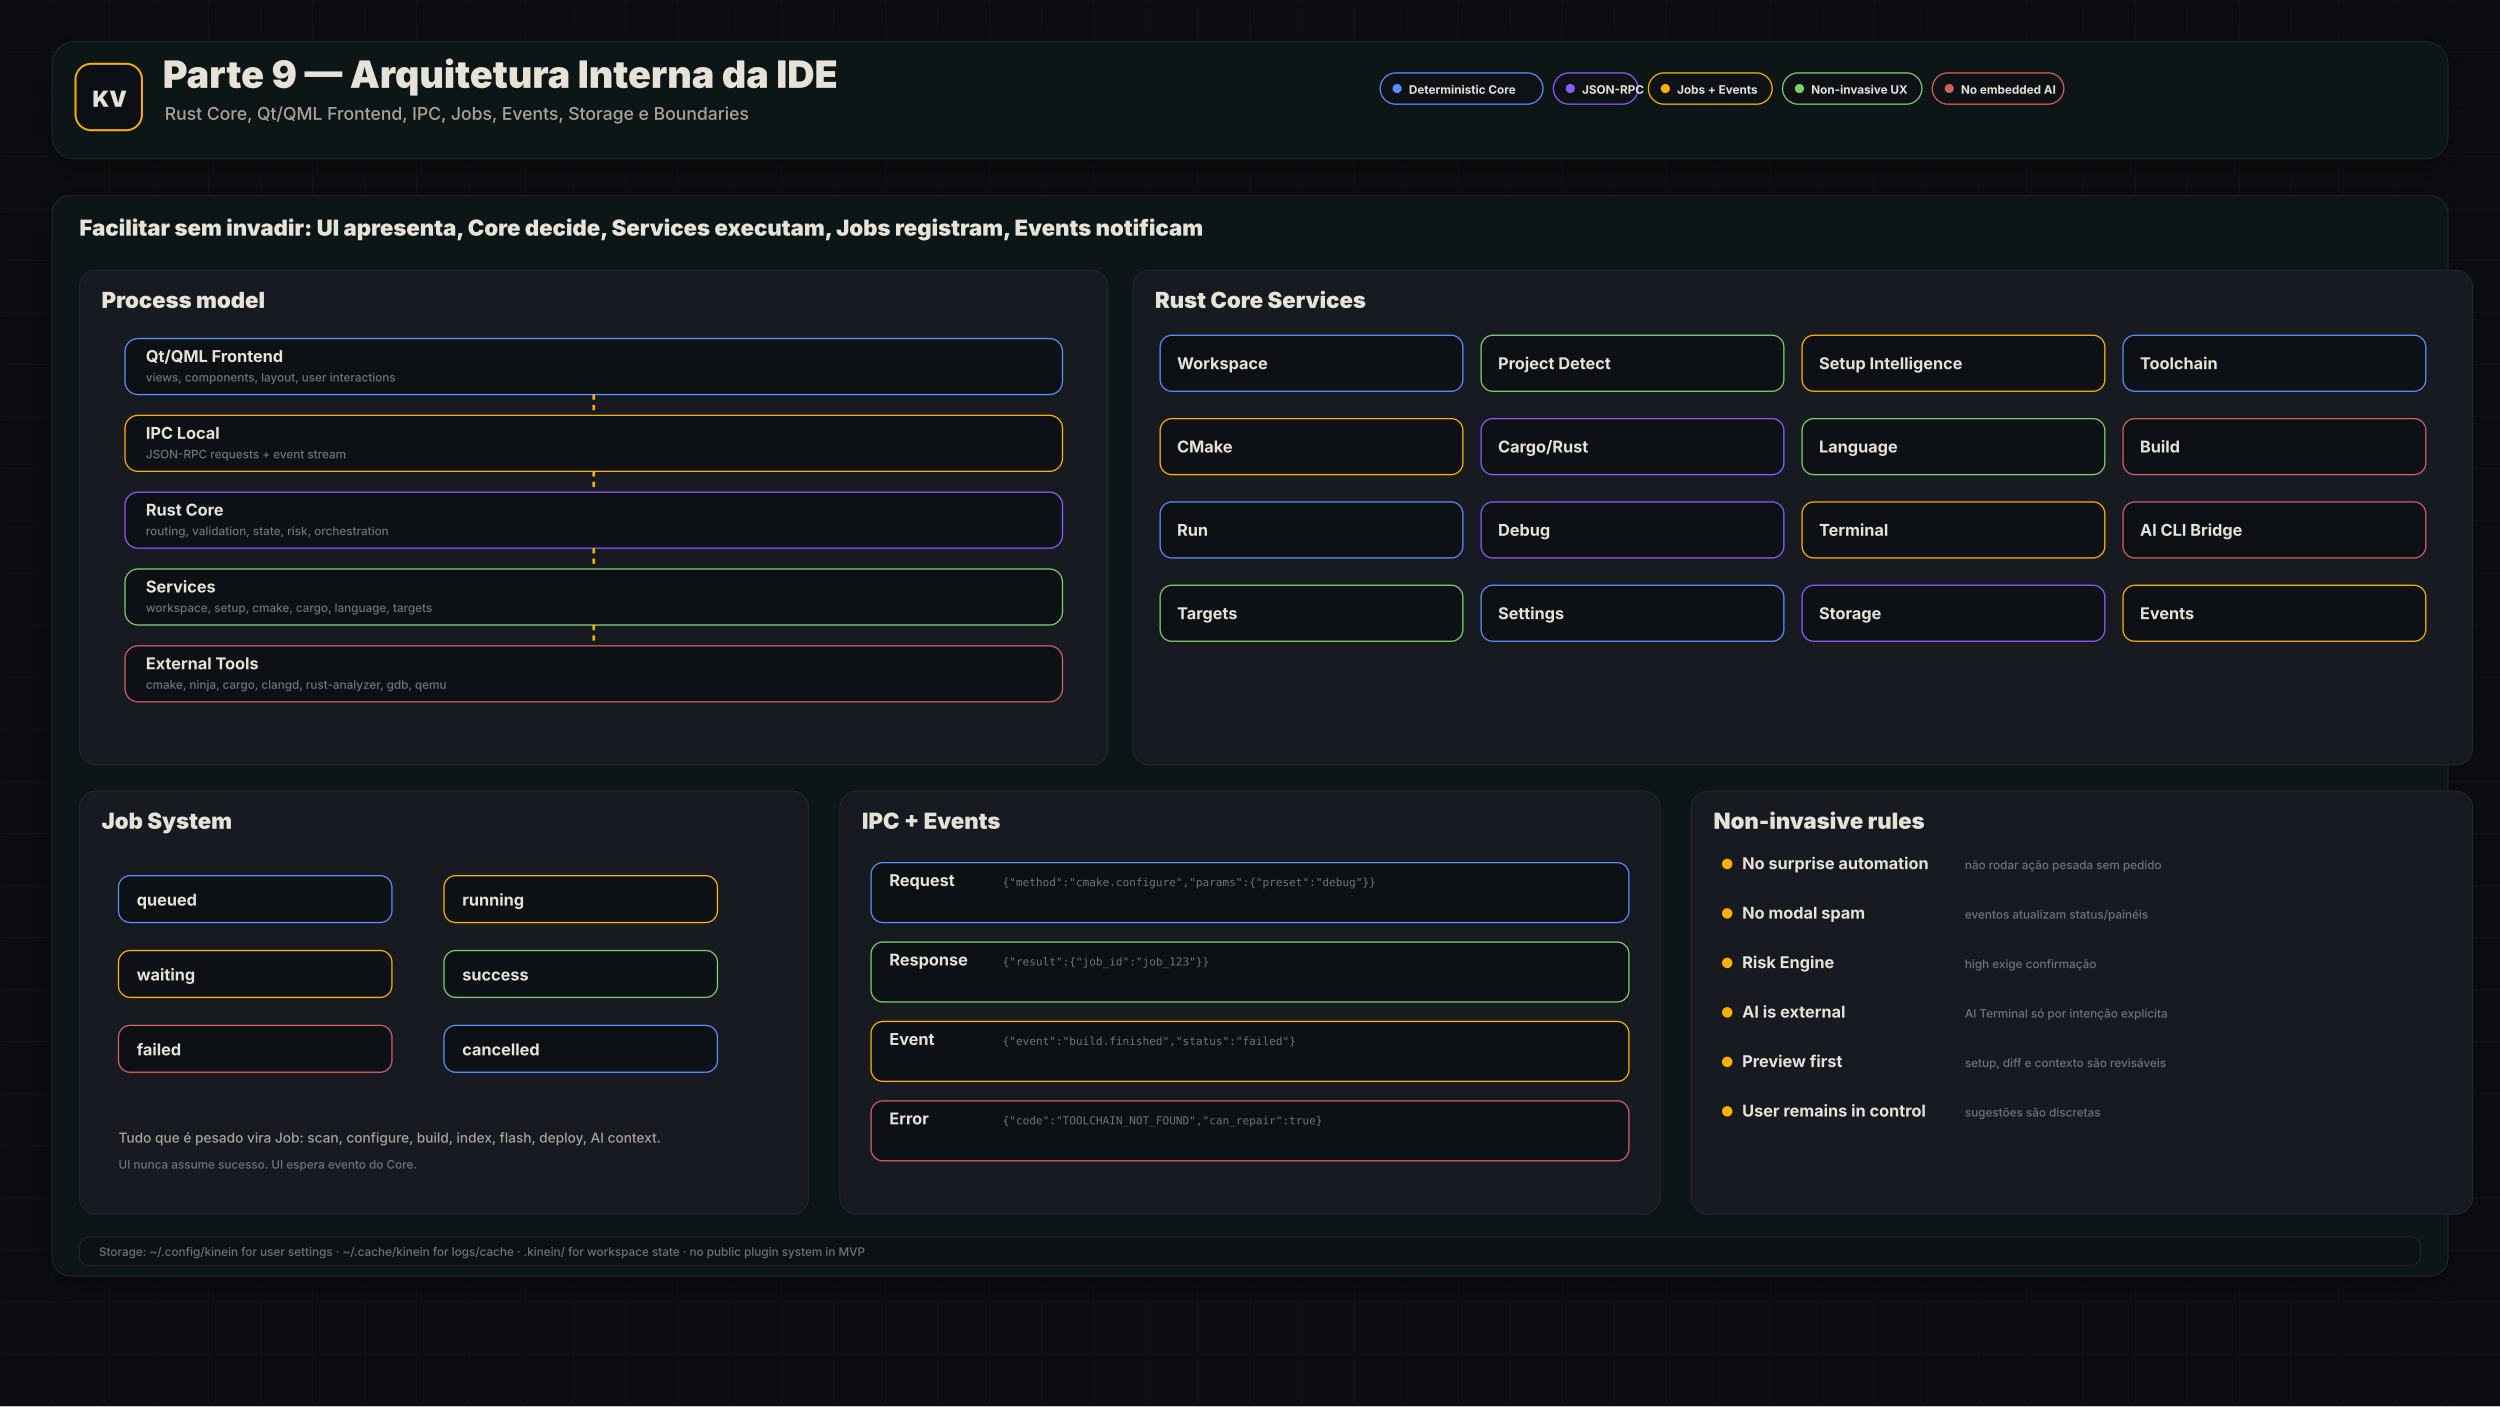
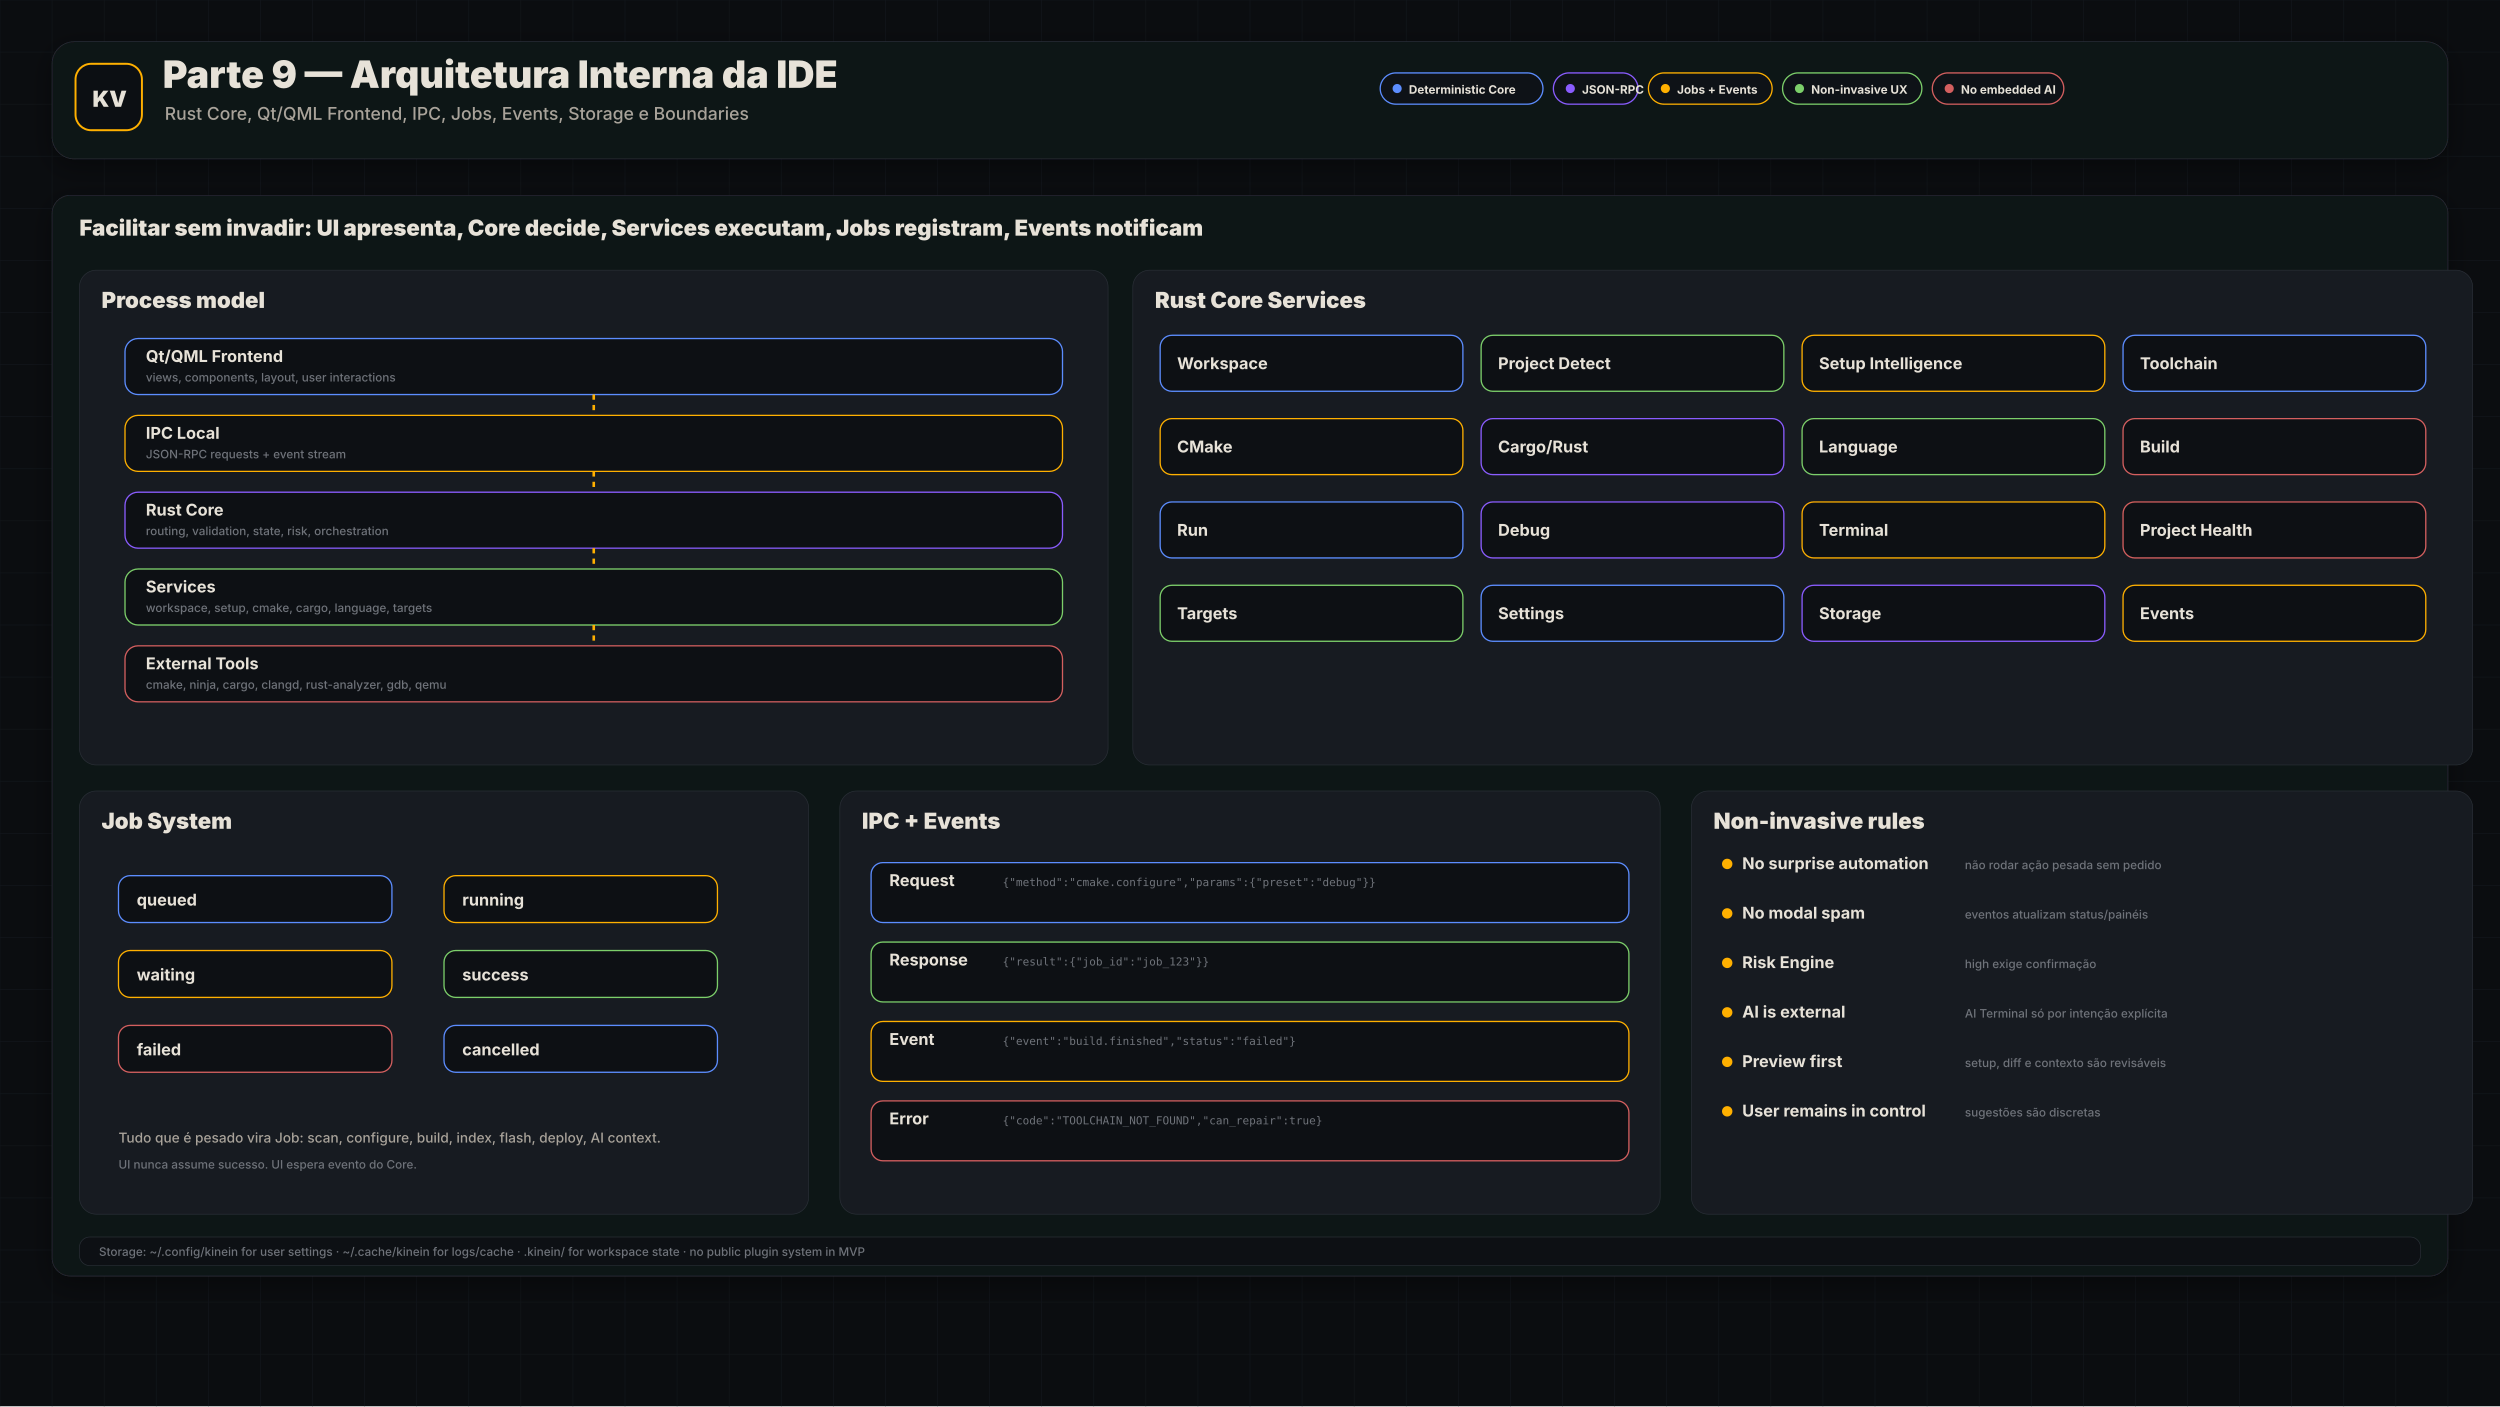
<svg xmlns="http://www.w3.org/2000/svg" width="3840" height="2160" viewBox="0 0 3840 2160">
  <defs>
    <filter id="shadow" x="-20%" y="-20%" width="140%" height="140%">
      <feDropShadow dx="0" dy="12" stdDeviation="20" flood-color="#000000" flood-opacity="0.38" />
    </filter>
    <linearGradient id="kvgrad" x1="0" y1="0" x2="1" y2="1">
      <stop offset="0%" stop-color="#E7E2D8" />
      <stop offset="52%" stop-color="#FFB000" />
      <stop offset="100%" stop-color="#8A5CFF" />
    </linearGradient>
    <style>
      .title { font-family: Inter, Segoe UI, Arial, sans-serif; font-size: 58px; font-weight: 850; fill: #E7E2D8; }
      .subtitle { font-family: Inter, Segoe UI, Arial, sans-serif; font-size: 27px; font-weight: 500; fill: #A9A39A; }
      .h1 { font-family: Inter, Segoe UI, Arial, sans-serif; font-size: 34px; font-weight: 850; fill: #E7E2D8; }
      .h2 { font-family: Inter, Segoe UI, Arial, sans-serif; font-size: 25px; font-weight: 750; fill: #E7E2D8; }
      .body { font-family: Inter, Segoe UI, Arial, sans-serif; font-size: 21px; font-weight: 450; fill: #A9A39A; }
      .small { font-family: Inter, Segoe UI, Arial, sans-serif; font-size: 18px; font-weight: 450; fill: #6F737A; }
      .code { font-family: JetBrains Mono, Consolas, monospace; font-size: 19px; fill: #A9A39A; }
      .code2 { font-family: JetBrains Mono, Consolas, monospace; font-size: 17px; fill: #6F737A; }
      .label { font-family: Inter, Segoe UI, Arial, sans-serif; font-size: 16px; font-weight: 850; fill: #6F737A; letter-spacing: 1.4px; }
      .pill { font-family: Inter, Segoe UI, Arial, sans-serif; font-size: 18px; font-weight: 750; fill: #E7E2D8; }
    </style>
  </defs>
  <rect width="3840" height="2160" fill="#0B0D10" />
  <line x1="0" y1="0" x2="0" y2="2160" stroke="#12161B" stroke-width="1" />
  <line x1="80" y1="0" x2="80" y2="2160" stroke="#12161B" stroke-width="1" />
  <line x1="160" y1="0" x2="160" y2="2160" stroke="#12161B" stroke-width="1" />
  <line x1="240" y1="0" x2="240" y2="2160" stroke="#12161B" stroke-width="1" />
  <line x1="320" y1="0" x2="320" y2="2160" stroke="#12161B" stroke-width="1" />
  <line x1="400" y1="0" x2="400" y2="2160" stroke="#12161B" stroke-width="1" />
  <line x1="480" y1="0" x2="480" y2="2160" stroke="#12161B" stroke-width="1" />
  <line x1="560" y1="0" x2="560" y2="2160" stroke="#12161B" stroke-width="1" />
  <line x1="640" y1="0" x2="640" y2="2160" stroke="#12161B" stroke-width="1" />
  <line x1="720" y1="0" x2="720" y2="2160" stroke="#12161B" stroke-width="1" />
  <line x1="800" y1="0" x2="800" y2="2160" stroke="#12161B" stroke-width="1" />
  <line x1="880" y1="0" x2="880" y2="2160" stroke="#12161B" stroke-width="1" />
  <line x1="960" y1="0" x2="960" y2="2160" stroke="#12161B" stroke-width="1" />
  <line x1="1040" y1="0" x2="1040" y2="2160" stroke="#12161B" stroke-width="1" />
  <line x1="1120" y1="0" x2="1120" y2="2160" stroke="#12161B" stroke-width="1" />
  <line x1="1200" y1="0" x2="1200" y2="2160" stroke="#12161B" stroke-width="1" />
  <line x1="1280" y1="0" x2="1280" y2="2160" stroke="#12161B" stroke-width="1" />
  <line x1="1360" y1="0" x2="1360" y2="2160" stroke="#12161B" stroke-width="1" />
  <line x1="1440" y1="0" x2="1440" y2="2160" stroke="#12161B" stroke-width="1" />
  <line x1="1520" y1="0" x2="1520" y2="2160" stroke="#12161B" stroke-width="1" />
  <line x1="1600" y1="0" x2="1600" y2="2160" stroke="#12161B" stroke-width="1" />
  <line x1="1680" y1="0" x2="1680" y2="2160" stroke="#12161B" stroke-width="1" />
  <line x1="1760" y1="0" x2="1760" y2="2160" stroke="#12161B" stroke-width="1" />
  <line x1="1840" y1="0" x2="1840" y2="2160" stroke="#12161B" stroke-width="1" />
  <line x1="1920" y1="0" x2="1920" y2="2160" stroke="#12161B" stroke-width="1" />
  <line x1="2000" y1="0" x2="2000" y2="2160" stroke="#12161B" stroke-width="1" />
  <line x1="2080" y1="0" x2="2080" y2="2160" stroke="#12161B" stroke-width="1" />
  <line x1="2160" y1="0" x2="2160" y2="2160" stroke="#12161B" stroke-width="1" />
  <line x1="2240" y1="0" x2="2240" y2="2160" stroke="#12161B" stroke-width="1" />
  <line x1="2320" y1="0" x2="2320" y2="2160" stroke="#12161B" stroke-width="1" />
  <line x1="2400" y1="0" x2="2400" y2="2160" stroke="#12161B" stroke-width="1" />
  <line x1="2480" y1="0" x2="2480" y2="2160" stroke="#12161B" stroke-width="1" />
  <line x1="2560" y1="0" x2="2560" y2="2160" stroke="#12161B" stroke-width="1" />
  <line x1="2640" y1="0" x2="2640" y2="2160" stroke="#12161B" stroke-width="1" />
  <line x1="2720" y1="0" x2="2720" y2="2160" stroke="#12161B" stroke-width="1" />
  <line x1="2800" y1="0" x2="2800" y2="2160" stroke="#12161B" stroke-width="1" />
  <line x1="2880" y1="0" x2="2880" y2="2160" stroke="#12161B" stroke-width="1" />
  <line x1="2960" y1="0" x2="2960" y2="2160" stroke="#12161B" stroke-width="1" />
  <line x1="3040" y1="0" x2="3040" y2="2160" stroke="#12161B" stroke-width="1" />
  <line x1="3120" y1="0" x2="3120" y2="2160" stroke="#12161B" stroke-width="1" />
  <line x1="3200" y1="0" x2="3200" y2="2160" stroke="#12161B" stroke-width="1" />
  <line x1="3280" y1="0" x2="3280" y2="2160" stroke="#12161B" stroke-width="1" />
  <line x1="3360" y1="0" x2="3360" y2="2160" stroke="#12161B" stroke-width="1" />
  <line x1="3440" y1="0" x2="3440" y2="2160" stroke="#12161B" stroke-width="1" />
  <line x1="3520" y1="0" x2="3520" y2="2160" stroke="#12161B" stroke-width="1" />
  <line x1="3600" y1="0" x2="3600" y2="2160" stroke="#12161B" stroke-width="1" />
  <line x1="3680" y1="0" x2="3680" y2="2160" stroke="#12161B" stroke-width="1" />
  <line x1="3760" y1="0" x2="3760" y2="2160" stroke="#12161B" stroke-width="1" />
  <line x1="0" y1="0" x2="3840" y2="0" stroke="#12161B" stroke-width="1" />
  <line x1="0" y1="80" x2="3840" y2="80" stroke="#12161B" stroke-width="1" />
  <line x1="0" y1="160" x2="3840" y2="160" stroke="#12161B" stroke-width="1" />
  <line x1="0" y1="240" x2="3840" y2="240" stroke="#12161B" stroke-width="1" />
  <line x1="0" y1="320" x2="3840" y2="320" stroke="#12161B" stroke-width="1" />
  <line x1="0" y1="400" x2="3840" y2="400" stroke="#12161B" stroke-width="1" />
  <line x1="0" y1="480" x2="3840" y2="480" stroke="#12161B" stroke-width="1" />
  <line x1="0" y1="560" x2="3840" y2="560" stroke="#12161B" stroke-width="1" />
  <line x1="0" y1="640" x2="3840" y2="640" stroke="#12161B" stroke-width="1" />
  <line x1="0" y1="720" x2="3840" y2="720" stroke="#12161B" stroke-width="1" />
  <line x1="0" y1="800" x2="3840" y2="800" stroke="#12161B" stroke-width="1" />
  <line x1="0" y1="880" x2="3840" y2="880" stroke="#12161B" stroke-width="1" />
  <line x1="0" y1="960" x2="3840" y2="960" stroke="#12161B" stroke-width="1" />
  <line x1="0" y1="1040" x2="3840" y2="1040" stroke="#12161B" stroke-width="1" />
  <line x1="0" y1="1120" x2="3840" y2="1120" stroke="#12161B" stroke-width="1" />
  <line x1="0" y1="1200" x2="3840" y2="1200" stroke="#12161B" stroke-width="1" />
  <line x1="0" y1="1280" x2="3840" y2="1280" stroke="#12161B" stroke-width="1" />
  <line x1="0" y1="1360" x2="3840" y2="1360" stroke="#12161B" stroke-width="1" />
  <line x1="0" y1="1440" x2="3840" y2="1440" stroke="#12161B" stroke-width="1" />
  <line x1="0" y1="1520" x2="3840" y2="1520" stroke="#12161B" stroke-width="1" />
  <line x1="0" y1="1600" x2="3840" y2="1600" stroke="#12161B" stroke-width="1" />
  <line x1="0" y1="1680" x2="3840" y2="1680" stroke="#12161B" stroke-width="1" />
  <line x1="0" y1="1760" x2="3840" y2="1760" stroke="#12161B" stroke-width="1" />
  <line x1="0" y1="1840" x2="3840" y2="1840" stroke="#12161B" stroke-width="1" />
  <line x1="0" y1="1920" x2="3840" y2="1920" stroke="#12161B" stroke-width="1" />
  <line x1="0" y1="2000" x2="3840" y2="2000" stroke="#12161B" stroke-width="1" />
  <line x1="0" y1="2080" x2="3840" y2="2080" stroke="#12161B" stroke-width="1" />
  <rect x="80" y="64" width="3680" height="180" rx="34" fill="#111418" stroke="#2A2F37" filter="url(#shadow)" />
  <rect x="116" y="98" width="102" height="102" rx="24" fill="#0C0F13" stroke="#FFB000" stroke-width="3" />
  <text x="142" y="164" class="h1" fill="url(#kvgrad)">KV</text>
  <text x="250" y="135" class="title">Parte 9 — Arquitetura Interna da IDE</text>
  <text x="253" y="184" class="subtitle">Rust Core, Qt/QML Frontend, IPC, Jobs, Events, Storage e Boundaries</text>
  <rect x="2120" y="112" width="250" height="48" rx="24" fill="#0E1217" stroke="#5C8DFF" stroke-width="2" />
  <circle cx="2146" cy="136" r="7" fill="#5C8DFF" />
  <text x="2164" y="144" class="pill">Deterministic Core</text>
  <rect x="2386" y="112" width="130" height="48" rx="24" fill="#0E1217" stroke="#8A5CFF" stroke-width="2" />
  <circle cx="2412" cy="136" r="7" fill="#8A5CFF" />
  <text x="2430" y="144" class="pill">JSON-RPC</text>
  <rect x="2532" y="112" width="190" height="48" rx="24" fill="#0E1217" stroke="#FFB000" stroke-width="2" />
  <circle cx="2558" cy="136" r="7" fill="#FFB000" />
  <text x="2576" y="144" class="pill">Jobs + Events</text>
  <rect x="2738" y="112" width="214" height="48" rx="24" fill="#0E1217" stroke="#7CCF6A" stroke-width="2" />
  <circle cx="2764" cy="136" r="7" fill="#7CCF6A" />
  <text x="2782" y="144" class="pill">Non-invasive UX</text>
  <rect x="2968" y="112" width="202" height="48" rx="24" fill="#0E1217" stroke="#D45F5F" stroke-width="2" />
  <circle cx="2994" cy="136" r="7" fill="#D45F5F" />
  <text x="3012" y="144" class="pill">No embedded AI</text>
  <rect x="80" y="300" width="3680" height="1660" rx="28" fill="#111418" stroke="#2A2F37" filter="url(#shadow)" />
  <text x="122" y="362" class="h1">Facilitar sem invadir: UI apresenta, Core decide, Services executam, Jobs registram, Events notificam</text>
  <rect x="122" y="415" width="1580" height="760" rx="26" fill="#171B21" stroke="#2A2F37" />
  <text x="156" y="473" class="h1">Process model</text>
  <rect x="192" y="520" width="1440" height="86" rx="20" fill="#0D1014" stroke="#5C8DFF" stroke-width="2" />
  <text x="224" y="556" class="h2">Qt/QML Frontend</text>
  <text x="224" y="586" class="small">views, components, layout, user interactions</text>
  <line x1="912.0" y1="606" x2="912.0" y2="638" stroke="#FFB000" stroke-width="4" stroke-dasharray="8 8" />
  <rect x="192" y="638" width="1440" height="86" rx="20" fill="#0D1014" stroke="#FFB000" stroke-width="2" />
  <text x="224" y="674" class="h2">IPC Local</text>
  <text x="224" y="704" class="small">JSON-RPC requests + event stream</text>
  <line x1="912.0" y1="724" x2="912.0" y2="756" stroke="#FFB000" stroke-width="4" stroke-dasharray="8 8" />
  <rect x="192" y="756" width="1440" height="86" rx="20" fill="#0D1014" stroke="#8A5CFF" stroke-width="2" />
  <text x="224" y="792" class="h2">Rust Core</text>
  <text x="224" y="822" class="small">routing, validation, state, risk, orchestration</text>
  <line x1="912.0" y1="842" x2="912.0" y2="874" stroke="#FFB000" stroke-width="4" stroke-dasharray="8 8" />
  <rect x="192" y="874" width="1440" height="86" rx="20" fill="#0D1014" stroke="#7CCF6A" stroke-width="2" />
  <text x="224" y="910" class="h2">Services</text>
  <text x="224" y="940" class="small">workspace, setup, cmake, cargo, language, targets</text>
  <line x1="912.0" y1="960" x2="912.0" y2="992" stroke="#FFB000" stroke-width="4" stroke-dasharray="8 8" />
  <rect x="192" y="992" width="1440" height="86" rx="20" fill="#0D1014" stroke="#D45F5F" stroke-width="2" />
  <text x="224" y="1028" class="h2">External Tools</text>
  <text x="224" y="1058" class="small">cmake, ninja, cargo, clangd, rust-analyzer, gdb, qemu</text>
  <rect x="1740" y="415" width="2058" height="760" rx="26" fill="#171B21" stroke="#2A2F37" />
  <text x="1774" y="473" class="h1">Rust Core Services</text>
  <rect x="1782" y="515" width="465" height="86" rx="18" fill="#0D1014" stroke="#5C8DFF" stroke-width="2" />
  <text x="1808" y="567" class="h2">Workspace</text>
  <rect x="2275" y="515" width="465" height="86" rx="18" fill="#0D1014" stroke="#7CCF6A" stroke-width="2" />
  <text x="2301" y="567" class="h2">Project Detect</text>
  <rect x="2768" y="515" width="465" height="86" rx="18" fill="#0D1014" stroke="#FFB000" stroke-width="2" />
  <text x="2794" y="567" class="h2">Setup Intelligence</text>
  <rect x="3261" y="515" width="465" height="86" rx="18" fill="#0D1014" stroke="#5C8DFF" stroke-width="2" />
  <text x="3287" y="567" class="h2">Toolchain</text>
  <rect x="1782" y="643" width="465" height="86" rx="18" fill="#0D1014" stroke="#FFB000" stroke-width="2" />
  <text x="1808" y="695" class="h2">CMake</text>
  <rect x="2275" y="643" width="465" height="86" rx="18" fill="#0D1014" stroke="#8A5CFF" stroke-width="2" />
  <text x="2301" y="695" class="h2">Cargo/Rust</text>
  <rect x="2768" y="643" width="465" height="86" rx="18" fill="#0D1014" stroke="#7CCF6A" stroke-width="2" />
  <text x="2794" y="695" class="h2">Language</text>
  <rect x="3261" y="643" width="465" height="86" rx="18" fill="#0D1014" stroke="#D45F5F" stroke-width="2" />
  <text x="3287" y="695" class="h2">Build</text>
  <rect x="1782" y="771" width="465" height="86" rx="18" fill="#0D1014" stroke="#5C8DFF" stroke-width="2" />
  <text x="1808" y="823" class="h2">Run</text>
  <rect x="2275" y="771" width="465" height="86" rx="18" fill="#0D1014" stroke="#8A5CFF" stroke-width="2" />
  <text x="2301" y="823" class="h2">Debug</text>
  <rect x="2768" y="771" width="465" height="86" rx="18" fill="#0D1014" stroke="#FFB000" stroke-width="2" />
  <text x="2794" y="823" class="h2">Terminal</text>
  <rect x="3261" y="771" width="465" height="86" rx="18" fill="#0D1014" stroke="#D45F5F" stroke-width="2" />
-   <text x="3287" y="823" class="h2">AI CLI Bridge</text>
+   <text x="3287" y="823" class="h2">Project Health</text>
  <rect x="1782" y="899" width="465" height="86" rx="18" fill="#0D1014" stroke="#7CCF6A" stroke-width="2" />
  <text x="1808" y="951" class="h2">Targets</text>
  <rect x="2275" y="899" width="465" height="86" rx="18" fill="#0D1014" stroke="#5C8DFF" stroke-width="2" />
  <text x="2301" y="951" class="h2">Settings</text>
  <rect x="2768" y="899" width="465" height="86" rx="18" fill="#0D1014" stroke="#8A5CFF" stroke-width="2" />
  <text x="2794" y="951" class="h2">Storage</text>
  <rect x="3261" y="899" width="465" height="86" rx="18" fill="#0D1014" stroke="#FFB000" stroke-width="2" />
  <text x="3287" y="951" class="h2">Events</text>
  <rect x="122" y="1215" width="1120" height="650" rx="26" fill="#171B21" stroke="#2A2F37" />
  <text x="156" y="1273" class="h1">Job System</text>
  <rect x="182" y="1345" width="420" height="72" rx="18" fill="#0D1014" stroke="#5C8DFF" stroke-width="2" />
  <text x="210" y="1391" class="h2">queued</text>
  <rect x="682" y="1345" width="420" height="72" rx="18" fill="#0D1014" stroke="#FFB000" stroke-width="2" />
  <text x="710" y="1391" class="h2">running</text>
  <rect x="182" y="1460" width="420" height="72" rx="18" fill="#0D1014" stroke="#FFB000" stroke-width="2" />
  <text x="210" y="1506" class="h2">waiting</text>
  <rect x="682" y="1460" width="420" height="72" rx="18" fill="#0D1014" stroke="#7CCF6A" stroke-width="2" />
  <text x="710" y="1506" class="h2">success</text>
  <rect x="182" y="1575" width="420" height="72" rx="18" fill="#0D1014" stroke="#D45F5F" stroke-width="2" />
  <text x="210" y="1621" class="h2">failed</text>
  <rect x="682" y="1575" width="420" height="72" rx="18" fill="#0D1014" stroke="#5C8DFF" stroke-width="2" />
  <text x="710" y="1621" class="h2">cancelled</text>
  <text x="182" y="1755" class="body">Tudo que é pesado vira Job: scan, configure, build, index, flash, deploy, AI context.</text>
  <text x="182" y="1795" class="small">UI nunca assume sucesso. UI espera evento do Core.</text>
  <rect x="1290" y="1215" width="1260" height="650" rx="26" fill="#171B21" stroke="#2A2F37" />
  <text x="1324" y="1273" class="h1">IPC + Events</text>
  <rect x="1338" y="1325" width="1164" height="92" rx="18" fill="#0D1014" stroke="#5C8DFF" stroke-width="2" />
  <text x="1366" y="1361" class="h2">Request</text>
  <text x="1540" y="1361" class="code2">{"method":"cmake.configure","params":{"preset":"debug"}}</text>
  <rect x="1338" y="1447" width="1164" height="92" rx="18" fill="#0D1014" stroke="#7CCF6A" stroke-width="2" />
  <text x="1366" y="1483" class="h2">Response</text>
  <text x="1540" y="1483" class="code2">{"result":{"job_id":"job_123"}}</text>
  <rect x="1338" y="1569" width="1164" height="92" rx="18" fill="#0D1014" stroke="#FFB000" stroke-width="2" />
  <text x="1366" y="1605" class="h2">Event</text>
  <text x="1540" y="1605" class="code2">{"event":"build.finished","status":"failed"}</text>
  <rect x="1338" y="1691" width="1164" height="92" rx="18" fill="#0D1014" stroke="#D45F5F" stroke-width="2" />
  <text x="1366" y="1727" class="h2">Error</text>
  <text x="1540" y="1727" class="code2">{"code":"TOOLCHAIN_NOT_FOUND","can_repair":true}</text>
  <rect x="2598" y="1215" width="1200" height="650" rx="26" fill="#171B21" stroke="#2A2F37" />
  <text x="2632" y="1273" class="h1">Non-invasive rules</text>
  <circle cx="2653" cy="1327" r="8" fill="#FFB000" />
  <text x="2676" y="1335" class="h2">No surprise automation</text>
  <text x="3018" y="1335" class="small">não rodar ação pesada sem pedido</text>
  <circle cx="2653" cy="1403" r="8" fill="#FFB000" />
  <text x="2676" y="1411" class="h2">No modal spam</text>
  <text x="3018" y="1411" class="small">eventos atualizam status/painéis</text>
  <circle cx="2653" cy="1479" r="8" fill="#FFB000" />
  <text x="2676" y="1487" class="h2">Risk Engine</text>
  <text x="3018" y="1487" class="small">high exige confirmação</text>
  <circle cx="2653" cy="1555" r="8" fill="#FFB000" />
  <text x="2676" y="1563" class="h2">AI is external</text>
  <text x="3018" y="1563" class="small">AI Terminal só por intenção explícita</text>
  <circle cx="2653" cy="1631" r="8" fill="#FFB000" />
  <text x="2676" y="1639" class="h2">Preview first</text>
  <text x="3018" y="1639" class="small">setup, diff e contexto são revisáveis</text>
  <circle cx="2653" cy="1707" r="8" fill="#FFB000" />
  <text x="2676" y="1715" class="h2">User remains in control</text>
  <text x="3018" y="1715" class="small">sugestões são discretas</text>
  <rect x="122" y="1900" width="3596" height="44" rx="16" fill="#0D1014" stroke="#2A2F37" />
  <text x="152" y="1929" class="small">Storage: ~/.config/kinein for user settings · ~/.cache/kinein for logs/cache · .kinein/ for workspace state · no public plugin system in MVP</text>
</svg>
